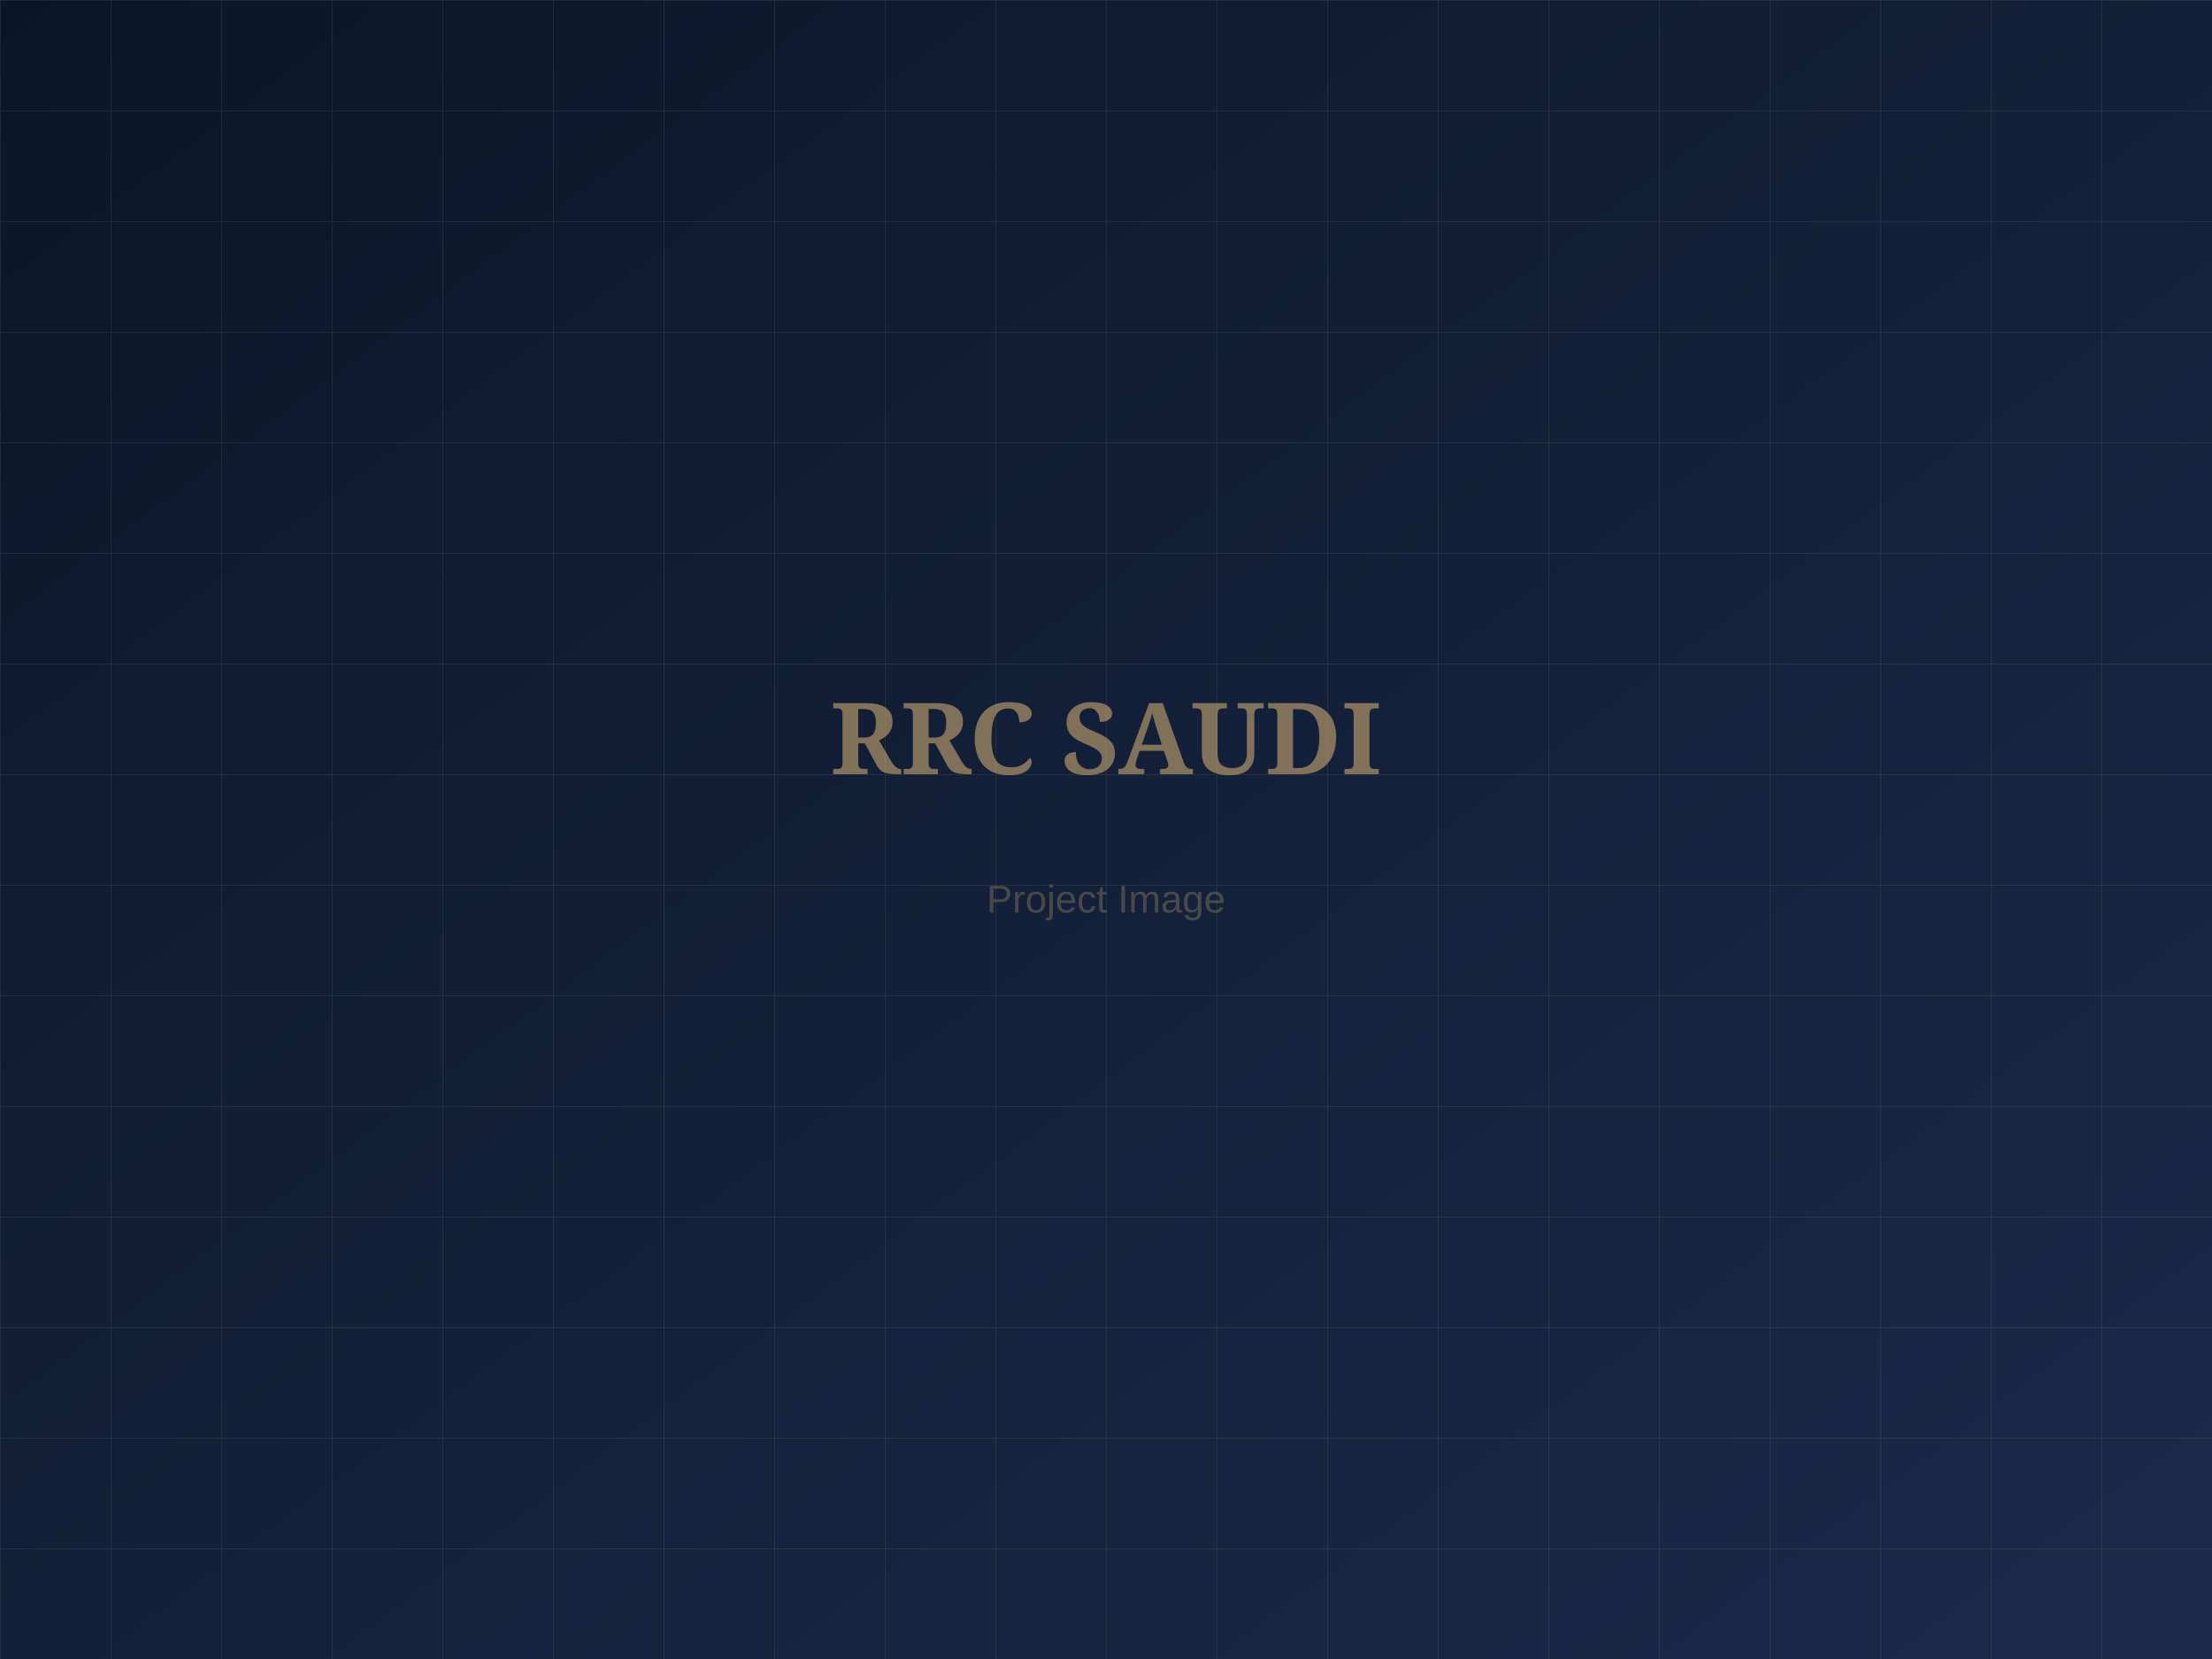
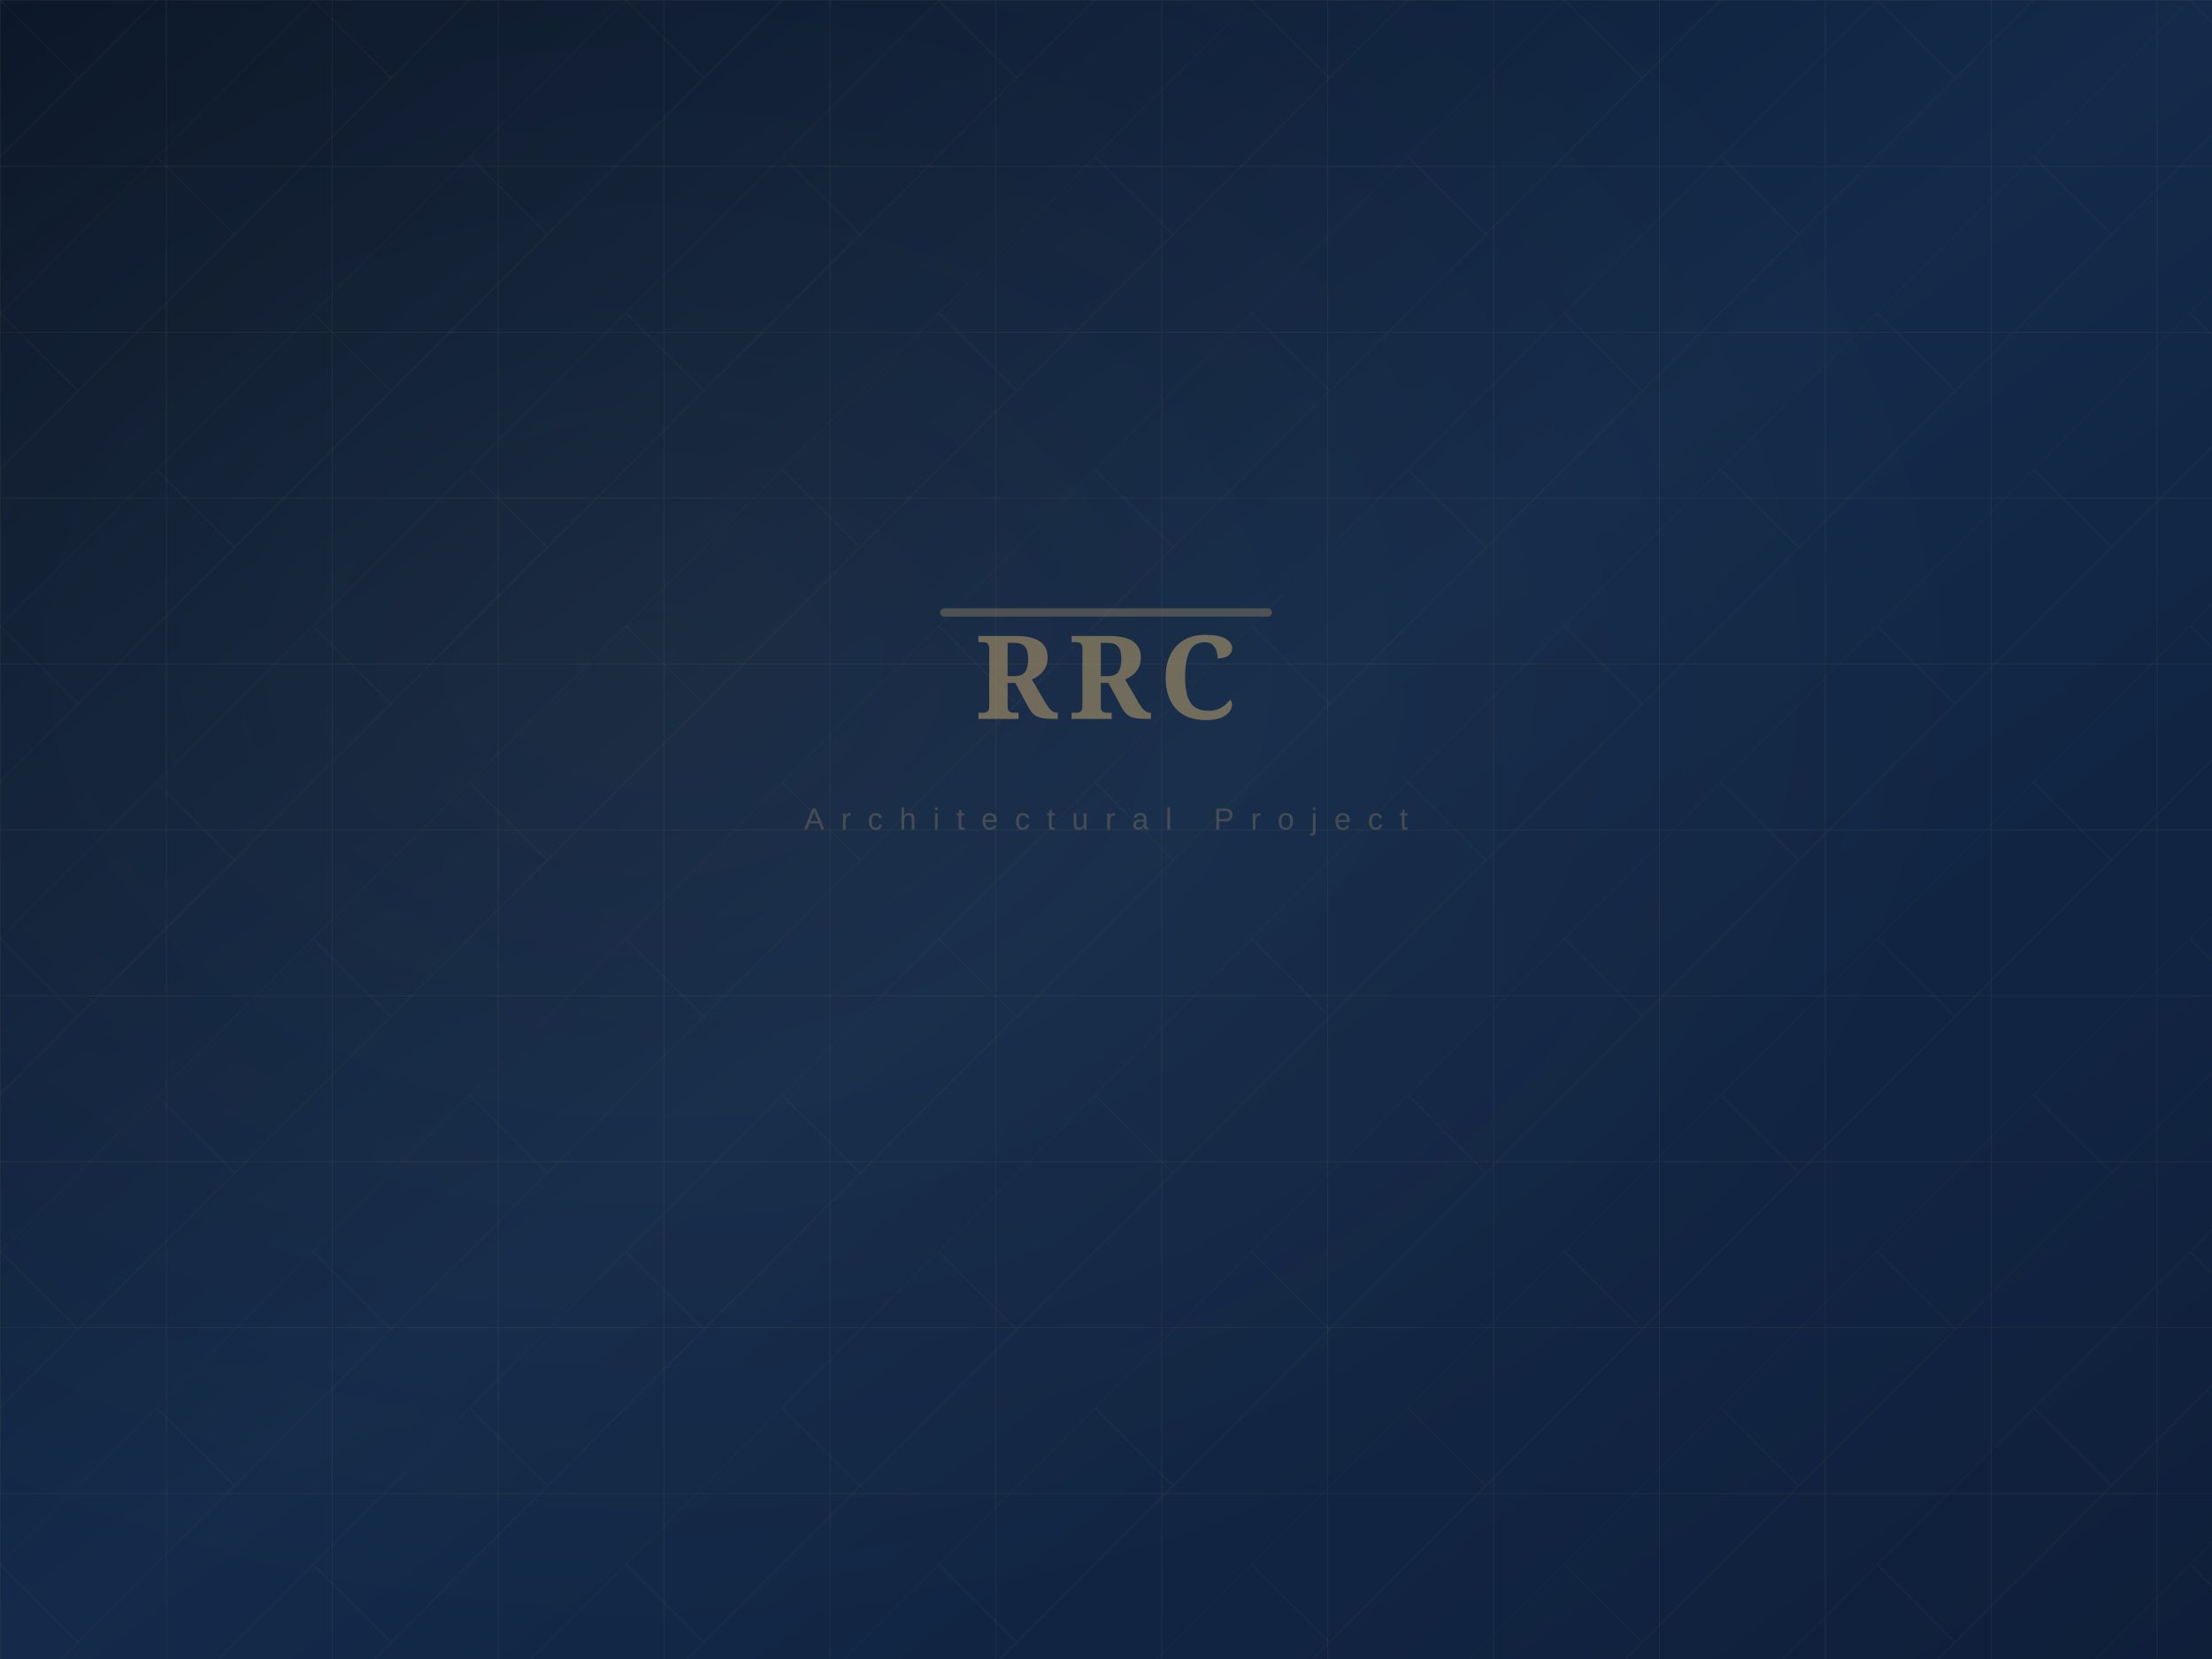
<svg xmlns="http://www.w3.org/2000/svg" width="800" height="600">
  <defs>
    <linearGradient id="bg" x1="0%" y1="0%" x2="100%" y2="100%">
      <stop offset="0%" style="stop-color:#0A1628" />
-       <stop offset="100%" style="stop-color:#1B2A4A" />
+       <stop offset="50%" style="stop-color:#132A4A" />
+       <stop offset="100%" style="stop-color:#0F1F3A" />
    </linearGradient>
-     <pattern id="grid" width="40" height="40" patternUnits="userSpaceOnUse">
-       <path d="M 40 0 L 0 0 0 40" fill="none" stroke="#C9A96E" stroke-width="0.5" opacity="0.15" />
+     <pattern id="grid" width="60" height="60" patternUnits="userSpaceOnUse">
+       <path d="M 60 0 L 0 0 0 60" fill="none" stroke="#C9A96E" stroke-width="0.5" opacity="0.1" />
    </pattern>
+     <pattern id="diagonal" width="80" height="80" patternUnits="userSpaceOnUse" patternTransform="rotate(45)">
+       <rect width="40" height="80" fill="none" stroke="#C9A96E" stroke-width="0.5" opacity="0.05" />
+     </pattern>
+     <radialGradient id="glow" cx="30%" cy="40%" r="60%">
+       <stop offset="0%" stop-color="#C9A96E" stop-opacity="0.06" />
+       <stop offset="100%" stop-color="#C9A96E" stop-opacity="0" />
+     </radialGradient>
  </defs>
  <rect width="800" height="600" fill="url(#bg)" />
  <rect width="800" height="600" fill="url(#grid)" />
-   <text x="400" y="280" font-family="Georgia, serif" font-size="36" font-weight="bold" fill="#C9A96E" text-anchor="middle" opacity="0.6">RRC SAUDI</text>
-   <text x="400" y="330" font-family="Arial, sans-serif" font-size="14" fill="#C9A96E" text-anchor="middle" opacity="0.3">Project Image</text>
+   <rect width="800" height="600" fill="url(#diagonal)" />
+   <rect width="800" height="600" fill="url(#glow)" />
+   <g transform="translate(400, 260)">
+     <rect x="-60" y="-40" width="120" height="3" rx="1.5" fill="#C9A96E" opacity="0.3" />
+     <text x="0" y="0" font-family="Georgia, serif" font-size="42" font-weight="bold" fill="#C9A96E" text-anchor="middle" opacity="0.5" letter-spacing="4">RRC</text>
+     <text x="0" y="40" font-family="Arial, sans-serif" font-size="11" fill="#C9A96E" text-anchor="middle" opacity="0.25" letter-spacing="6" text-transform="uppercase">Architectural Project</text>
+   </g>
</svg>
